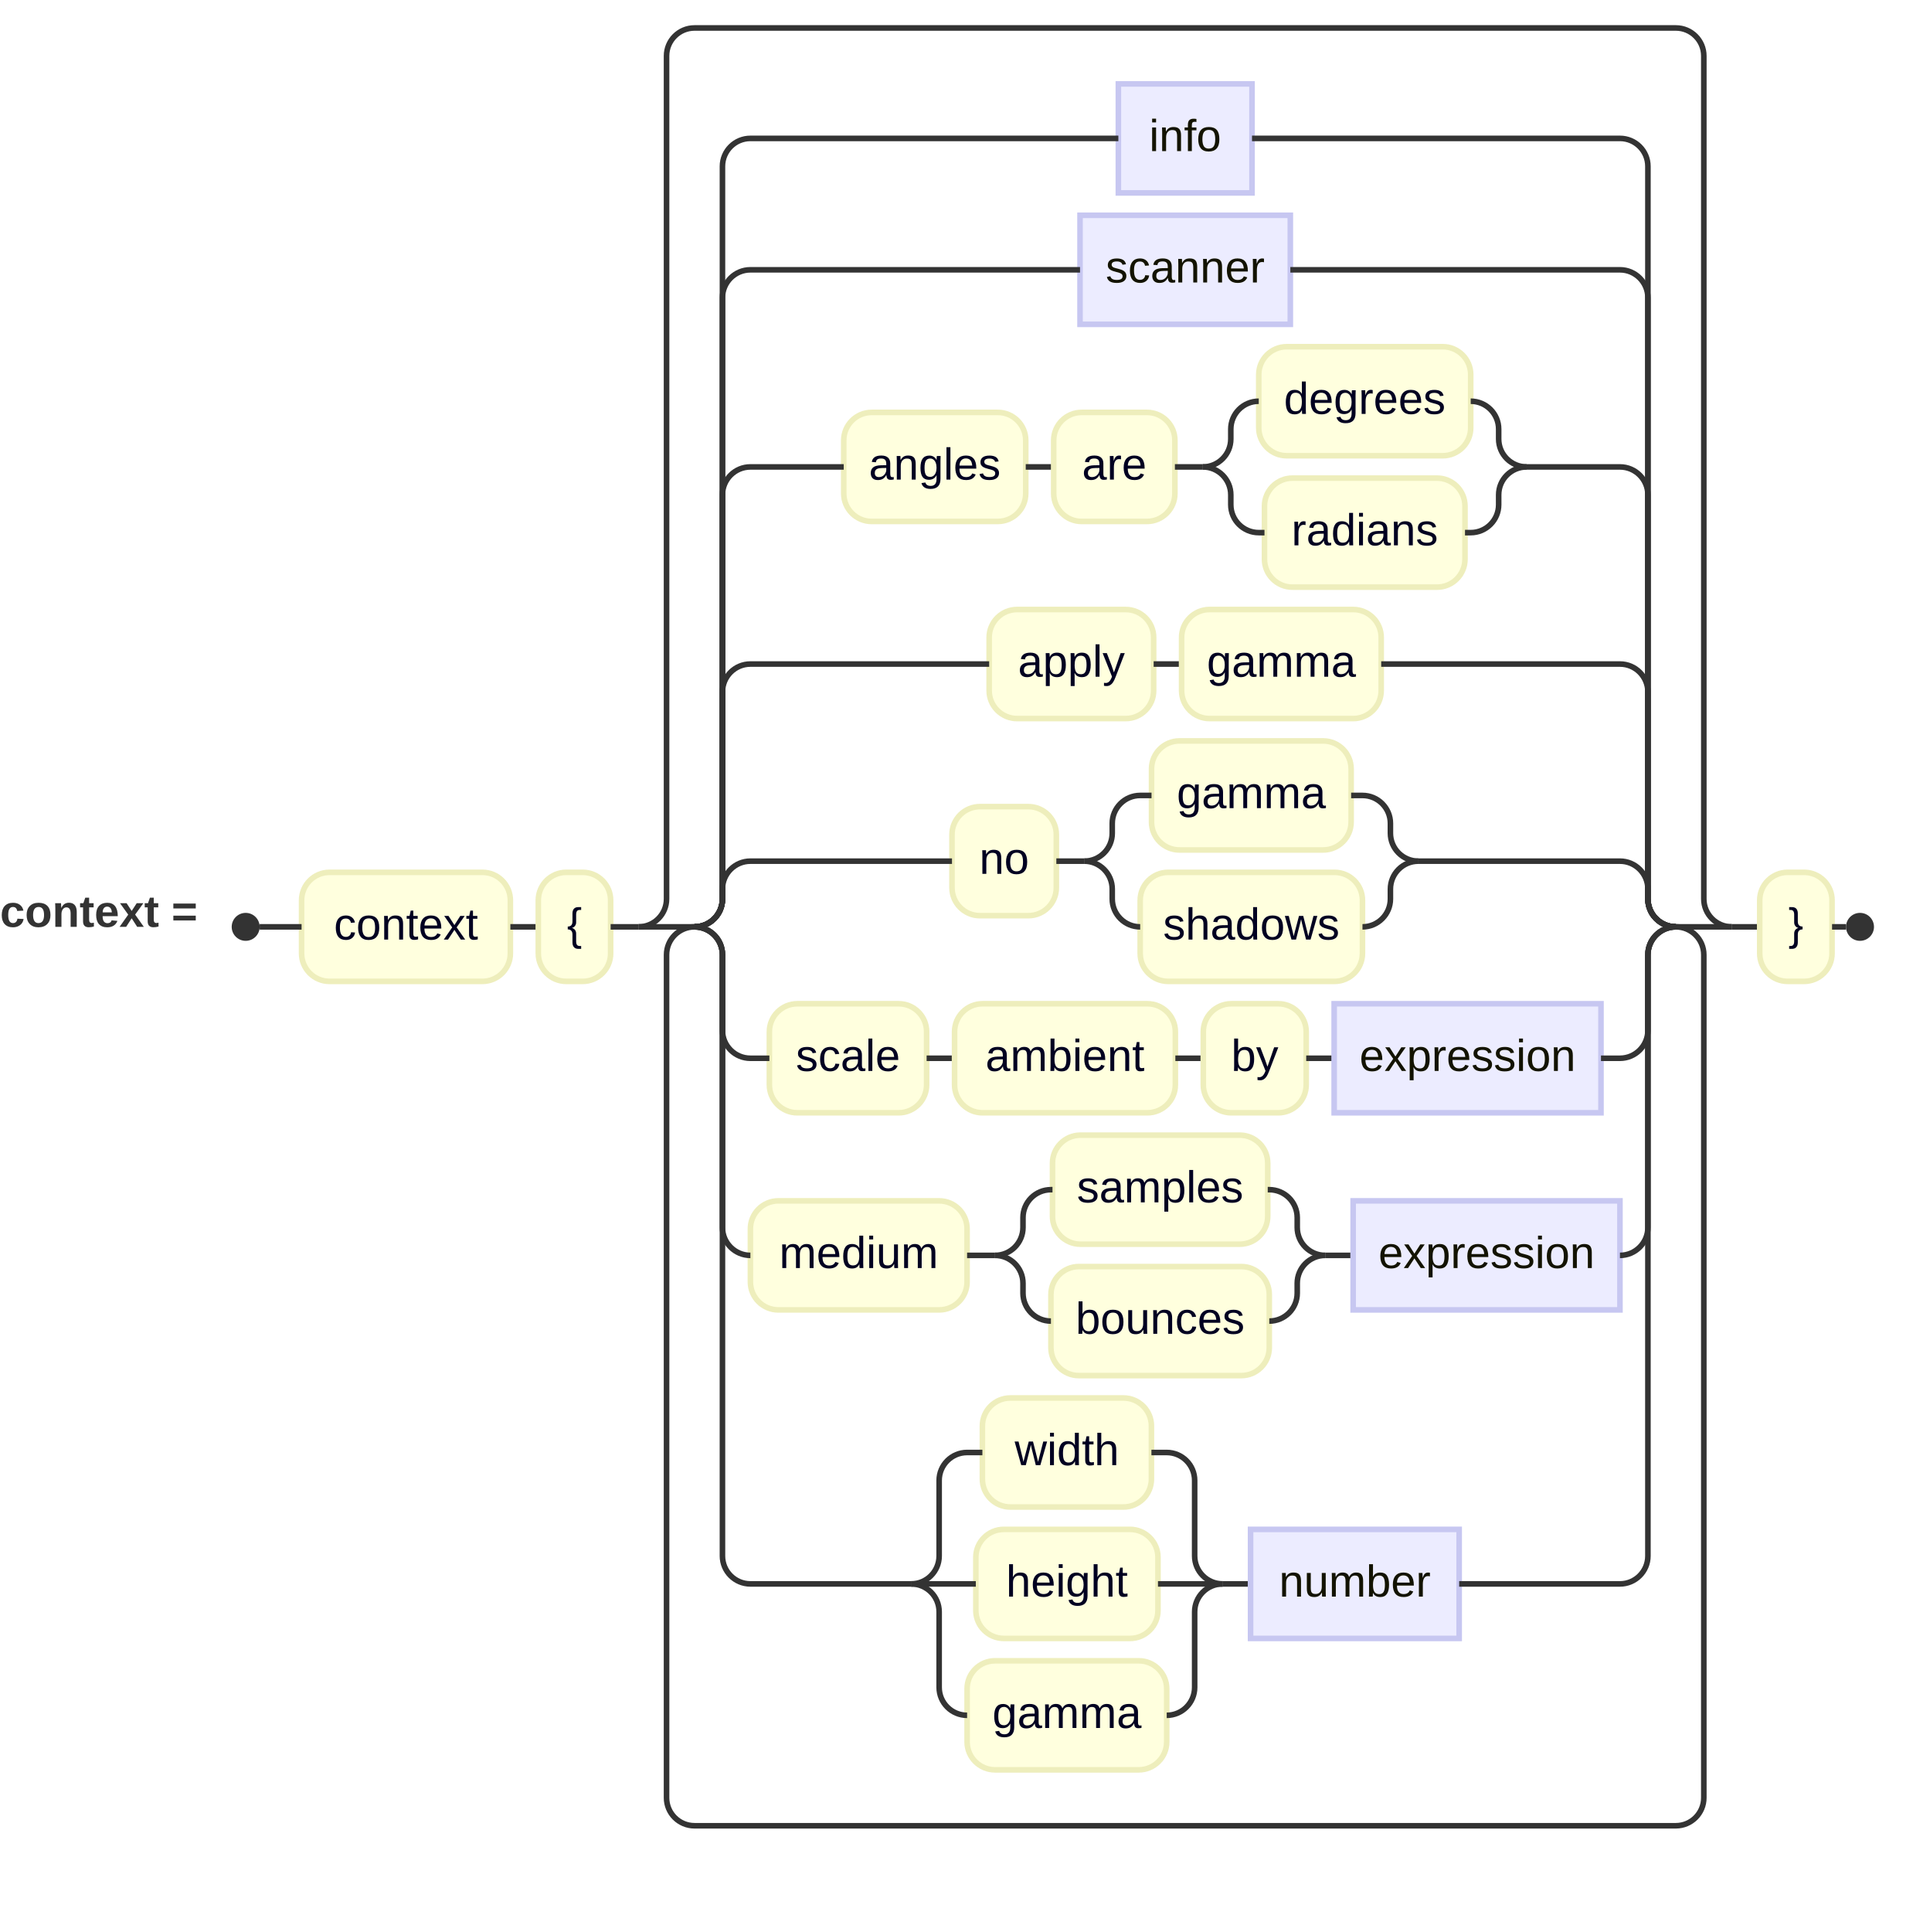
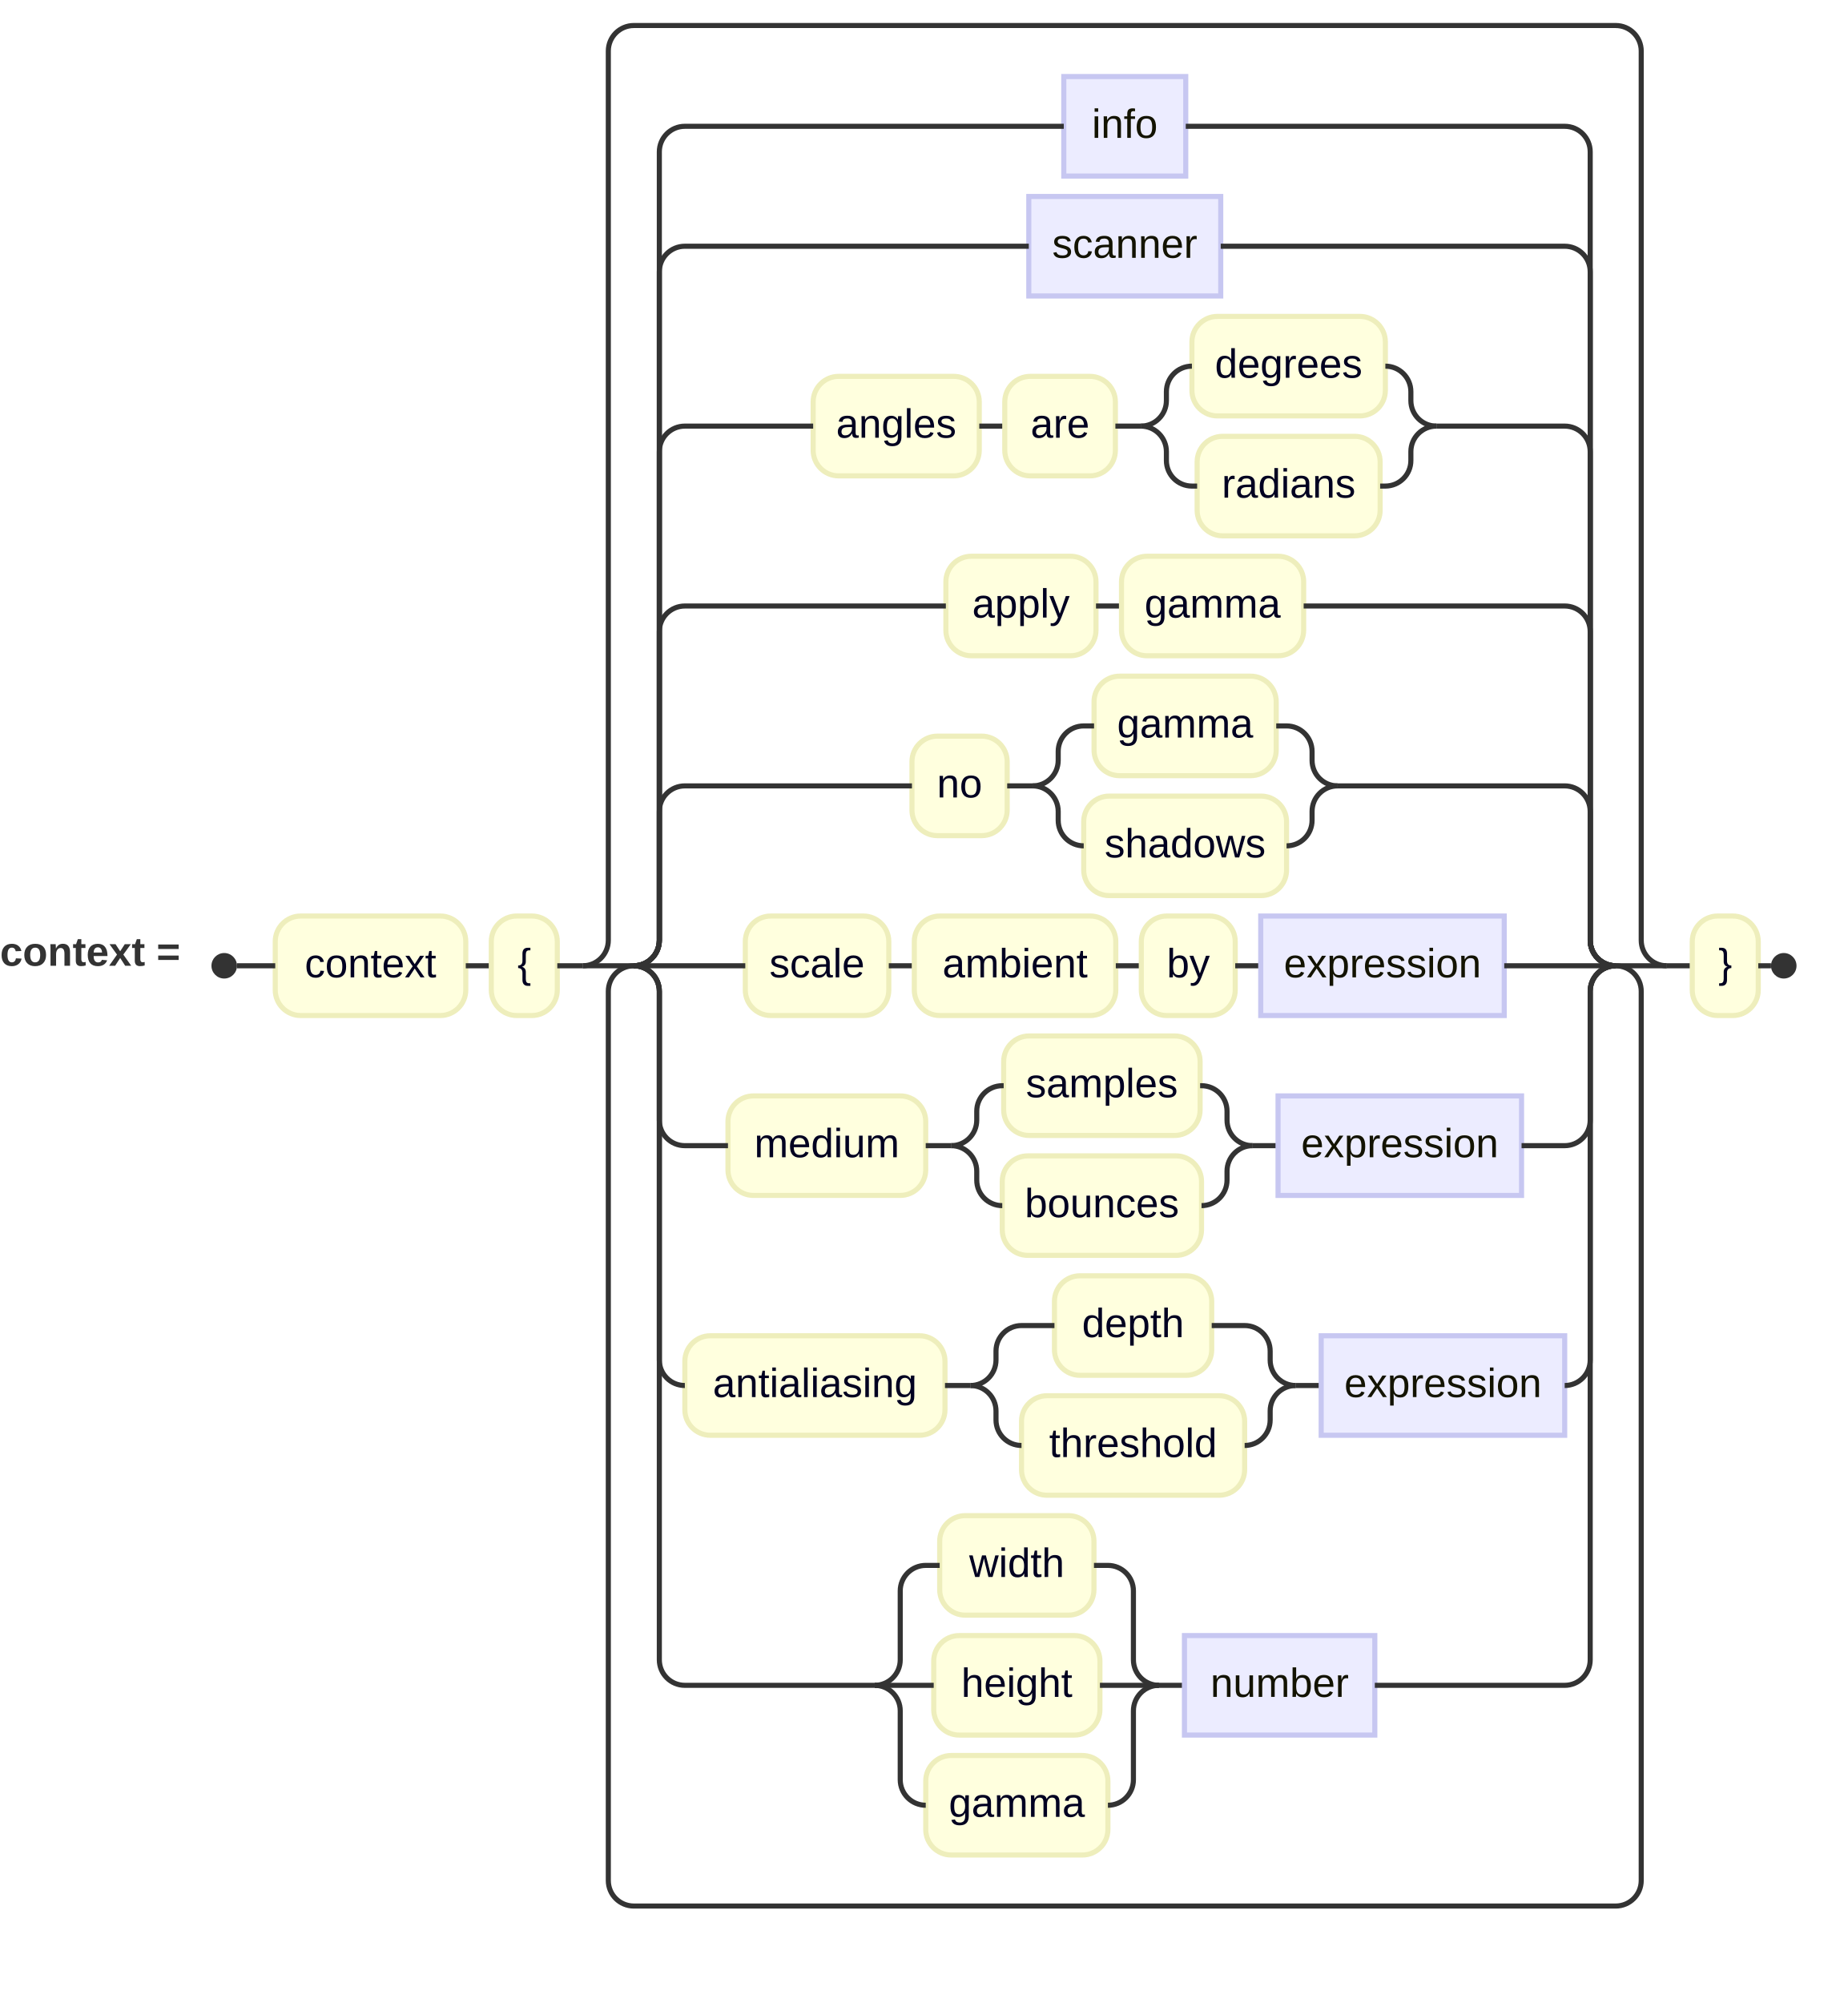
- <svg xmlns="http://www.w3.org/2000/svg" id="my-svg" width="100%" class="railroad-diagram" style="max-width: 690.406px; background-color: transparent;" viewBox="0 0 690.406 691" role="graphics-document document" aria-roledescription="railroadEbnf">
+ <svg xmlns="http://www.w3.org/2000/svg" id="my-svg" width="100%" class="railroad-diagram" style="max-width: 724.219px; background-color: transparent;" viewBox="0 0 724.219 785" role="graphics-document document" aria-roledescription="railroadEbnf">
  <style>#my-svg{font-family:"trebuchet ms",verdana,arial,sans-serif;font-size:16px;fill:#333;}@keyframes edge-animation-frame{from{stroke-dashoffset:0;}}@keyframes dash{to{stroke-dashoffset:0;}}#my-svg .edge-animation-slow{stroke-dasharray:9,5!important;stroke-dashoffset:900;animation:dash 50s linear infinite;stroke-linecap:round;}#my-svg .edge-animation-fast{stroke-dasharray:9,5!important;stroke-dashoffset:900;animation:dash 20s linear infinite;stroke-linecap:round;}#my-svg .error-icon{fill:#552222;}#my-svg .error-text{fill:#552222;stroke:#552222;}#my-svg .edge-thickness-normal{stroke-width:1px;}#my-svg .edge-thickness-thick{stroke-width:3.5px;}#my-svg .edge-pattern-solid{stroke-dasharray:0;}#my-svg .edge-thickness-invisible{stroke-width:0;fill:none;}#my-svg .edge-pattern-dashed{stroke-dasharray:3;}#my-svg .edge-pattern-dotted{stroke-dasharray:2;}#my-svg .marker{fill:#333333;stroke:#333333;}#my-svg .marker.cross{stroke:#333333;}#my-svg svg{font-family:"trebuchet ms",verdana,arial,sans-serif;font-size:16px;}#my-svg p{margin:0;}#my-svg .railroad-diagram{font-family:"trebuchet ms",verdana,arial,sans-serif;font-size:16px;}#my-svg .railroad-terminal rect{fill:#ffffde;stroke:hsl(60, 60%, 83.529%);stroke-width:2px;}#my-svg .railroad-terminal text{fill:#000021;font-family:"trebuchet ms",verdana,arial,sans-serif;font-size:16px;text-anchor:middle;dominant-baseline:middle;}#my-svg .railroad-nonterminal rect{fill:#ECECFF;stroke:hsl(240, 60%, 86.275%);stroke-width:2px;}#my-svg .railroad-nonterminal text{fill:#131300;font-family:"trebuchet ms",verdana,arial,sans-serif;font-size:16px;text-anchor:middle;dominant-baseline:middle;}#my-svg .railroad-line{stroke:#333333;stroke-width:2px;fill:none;}#my-svg .railroad-start circle,#my-svg .railroad-end circle{fill:#333333;}#my-svg .railroad-comment ellipse{fill:rgba(232,232,232, 0.8);stroke:hsl(80, 60%, 86.275%);stroke-width:2px;}#my-svg .railroad-comment text{fill:rgb(6.333, 0, 19);font-style:italic;font-family:"trebuchet ms",verdana,arial,sans-serif;font-size:16px;text-anchor:middle;dominant-baseline:middle;}#my-svg .railroad-special rect{fill:hsl(80, 100%, 96.275%);stroke:hsl(80, 60%, 86.275%);stroke-width:2px;stroke-dasharray:5,3;}#my-svg .railroad-special text{fill:#131300;font-family:"trebuchet ms",verdana,arial,sans-serif;font-size:16px;text-anchor:middle;dominant-baseline:middle;}#my-svg .railroad-rule-name{font-weight:bold;fill:#333;font-family:"trebuchet ms",verdana,arial,sans-serif;font-size:16px;}#my-svg .node .neo-node{stroke:#9370DB;}#my-svg [data-look="neo"].node rect,#my-svg [data-look="neo"].cluster rect,#my-svg [data-look="neo"].node polygon{stroke:#9370DB;filter:drop-shadow(1px 2px 2px rgba(185, 185, 185, 1));}#my-svg [data-look="neo"].swimlane.cluster rect{filter:none;}#my-svg [data-look="neo"].node path{stroke:#9370DB;stroke-width:1px;}#my-svg [data-look="neo"].node .outer-path{filter:drop-shadow(1px 2px 2px rgba(185, 185, 185, 1));}#my-svg [data-look="neo"].node .neo-line path{stroke:#9370DB;filter:none;}#my-svg [data-look="neo"].node circle{stroke:#9370DB;filter:drop-shadow(1px 2px 2px rgba(185, 185, 185, 1));}#my-svg [data-look="neo"].node circle .state-start{fill:#000000;}#my-svg [data-look="neo"].icon-shape .icon{fill:#9370DB;filter:drop-shadow(1px 2px 2px rgba(185, 185, 185, 1));}#my-svg [data-look="neo"].icon-shape .icon-neo path{stroke:#9370DB;filter:drop-shadow(1px 2px 2px rgba(185, 185, 185, 1));}#my-svg :root{--mermaid-font-family:"trebuchet ms",verdana,arial,sans-serif;}</style>
  <g />
  <g class="railroad-rule" transform="translate(0, 10)">
    <g transform="translate(107.8906, 0)">
      <g class="railroad-sequence">
-         <g class="railroad-terminal" transform="translate(0, 302)">
+         <g class="railroad-terminal" transform="translate(0, 349)">
          <rect x="0" y="0" width="74.688" height="39" rx="10" ry="10" />
          <text x="37.344" y="19.5">context</text>
        </g>
-         <path class="railroad-line" d="M 74.688 321.5 L 84.688 321.5" />
-         <g class="railroad-terminal" transform="translate(84.6875, 302)">
+         <path class="railroad-line" d="M 74.688 368.5 L 84.688 368.5" />
+         <g class="railroad-terminal" transform="translate(84.6875, 349)">
          <rect x="0" y="0" width="25.875" height="39" rx="10" ry="10" />
          <text x="12.938" y="19.5">{</text>
        </g>
-         <path class="railroad-line" d="M 110.562 321.5 L 120.562 321.5" />
+         <path class="railroad-line" d="M 110.562 368.5 L 120.562 368.5" />
        <g class="railroad-repetition" transform="translate(120.5625, 0)">
          <g class="railroad-choice" transform="translate(20, 20)">
-             <g class="railroad-nonterminal" transform="translate(151.6328, 0)">
+             <g class="railroad-nonterminal" transform="translate(168.5391, 0)">
              <rect x="0" y="0" width="47.812" height="39" />
              <text x="23.906" y="19.5">info</text>
            </g>
-             <path class="railroad-line" d="M 0 301.5 A 10 10 0 0 0 10 291.5 L 10 29.5 A 10 10 0 0 1 20 19.5 L 151.633 19.5" />
-             <path class="railroad-line" d="M 199.445 19.5 L 331.078 19.5 A 10 10 0 0 1 341.078 29.5 L 341.078 291.5 A 10 10 0 0 0 351.078 301.5" />
-             <g class="railroad-nonterminal" transform="translate(137.9219, 47)">
+             <path class="railroad-line" d="M 0 348.5 A 10 10 0 0 0 10 338.5 L 10 29.5 A 10 10 0 0 1 20 19.5 L 168.539 19.5" />
+             <path class="railroad-line" d="M 216.352 19.5 L 364.891 19.5 A 10 10 0 0 1 374.891 29.5 L 374.891 338.5 A 10 10 0 0 0 384.891 348.5" />
+             <g class="railroad-nonterminal" transform="translate(154.8281, 47)">
              <rect x="0" y="0" width="75.234" height="39" />
              <text x="37.617" y="19.5">scanner</text>
            </g>
-             <path class="railroad-line" d="M 0 301.5 A 10 10 0 0 0 10 291.5 L 10 76.5 A 10 10 0 0 1 20 66.5 L 137.922 66.5" />
-             <path class="railroad-line" d="M 213.156 66.5 L 331.078 66.5 A 10 10 0 0 1 341.078 76.5 L 341.078 291.5 A 10 10 0 0 0 351.078 301.5" />
-             <g class="railroad-sequence" transform="translate(53.39062, 94)">
+             <path class="railroad-line" d="M 0 348.5 A 10 10 0 0 0 10 338.5 L 10 76.5 A 10 10 0 0 1 20 66.5 L 154.828 66.5" />
+             <path class="railroad-line" d="M 230.062 66.5 L 364.891 66.5 A 10 10 0 0 1 374.891 76.5 L 374.891 338.5 A 10 10 0 0 0 384.891 348.5" />
+             <g class="railroad-sequence" transform="translate(70.29688, 94)">
              <g class="railroad-terminal" transform="translate(0, 23.5)">
                <rect x="0" y="0" width="65.109" height="39" rx="10" ry="10" />
                <text x="32.555" y="19.5">angles</text>
              </g>
              <path class="railroad-line" d="M 65.109 43 L 75.109 43" />
              <g class="railroad-terminal" transform="translate(75.10938, 23.5)">
                <rect x="0" y="0" width="43.359" height="39" rx="10" ry="10" />
                <text x="21.68" y="19.5">are</text>
              </g>
              <path class="railroad-line" d="M 118.469 43 L 128.469 43" />
              <g class="railroad-choice" transform="translate(128.4688, 0)">
                <g class="railroad-terminal" transform="translate(20, 0)">
                  <rect x="0" y="0" width="75.828" height="39" rx="10" ry="10" />
                  <text x="37.914" y="19.5">degrees</text>
                </g>
                <path class="railroad-line" d="M 0 43 A 10 10 0 0 0 10 33 L 10 29.5 A 10 10 0 0 1 20 19.5 L 20 19.5" />
                <path class="railroad-line" d="M 95.828 19.5 L 95.828 19.5 A 10 10 0 0 1 105.828 29.5 L 105.828 33 A 10 10 0 0 0 115.828 43" />
                <g class="railroad-terminal" transform="translate(22.04688, 47)">
                  <rect x="0" y="0" width="71.734" height="39" rx="10" ry="10" />
                  <text x="35.867" y="19.5">radians</text>
                </g>
                <path class="railroad-line" d="M 0 43 A 10 10 0 0 1 10 53 L 10 56.5 A 10 10 0 0 0 20 66.5 L 22.047 66.5" />
                <path class="railroad-line" d="M 93.781 66.5 L 95.828 66.5 A 10 10 0 0 0 105.828 56.5 L 105.828 53 A 10 10 0 0 1 115.828 43" />
              </g>
            </g>
-             <path class="railroad-line" d="M 0 301.5 A 10 10 0 0 0 10 291.5 L 10 147 A 10 10 0 0 1 20 137 L 53.391 137" />
-             <path class="railroad-line" d="M 297.688 137 L 331.078 137 A 10 10 0 0 1 341.078 147 L 341.078 291.5 A 10 10 0 0 0 351.078 301.5" />
-             <g class="railroad-sequence" transform="translate(105.4141, 188)">
+             <path class="railroad-line" d="M 0 348.5 A 10 10 0 0 0 10 338.5 L 10 147 A 10 10 0 0 1 20 137 L 70.297 137" />
+             <path class="railroad-line" d="M 314.594 137 L 364.891 137 A 10 10 0 0 1 374.891 147 L 374.891 338.5 A 10 10 0 0 0 384.891 348.5" />
+             <g class="railroad-sequence" transform="translate(122.3203, 188)">
              <g class="railroad-terminal" transform="translate(0, 0)">
                <rect x="0" y="0" width="58.844" height="39" rx="10" ry="10" />
                <text x="29.422" y="19.5">apply</text>
              </g>
              <path class="railroad-line" d="M 58.844 19.5 L 68.844 19.5" />
              <g class="railroad-terminal" transform="translate(68.84375, 0)">
                <rect x="0" y="0" width="71.406" height="39" rx="10" ry="10" />
                <text x="35.703" y="19.5">gamma</text>
              </g>
            </g>
-             <path class="railroad-line" d="M 0 301.5 A 10 10 0 0 0 10 291.5 L 10 217.5 A 10 10 0 0 1 20 207.5 L 105.414 207.5" />
-             <path class="railroad-line" d="M 245.664 207.5 L 331.078 207.5 A 10 10 0 0 1 341.078 217.5 L 341.078 291.5 A 10 10 0 0 0 351.078 301.5" />
-             <g class="railroad-sequence" transform="translate(92.11719, 235)">
+             <path class="railroad-line" d="M 0 348.5 A 10 10 0 0 0 10 338.5 L 10 217.5 A 10 10 0 0 1 20 207.5 L 122.32 207.5" />
+             <path class="railroad-line" d="M 262.57 207.5 L 364.891 207.5 A 10 10 0 0 1 374.891 217.5 L 374.891 338.5 A 10 10 0 0 0 384.891 348.5" />
+             <g class="railroad-sequence" transform="translate(109.0234, 235)">
              <g class="railroad-terminal" transform="translate(0, 23.5)">
                <rect x="0" y="0" width="37.328" height="39" rx="10" ry="10" />
                <text x="18.664" y="19.5">no</text>
              </g>
              <path class="railroad-line" d="M 37.328 43 L 47.328 43" />
              <g class="railroad-choice" transform="translate(47.32812, 0)">
                <g class="railroad-terminal" transform="translate(24.05469, 0)">
                  <rect x="0" y="0" width="71.406" height="39" rx="10" ry="10" />
                  <text x="35.703" y="19.5">gamma</text>
                </g>
                <path class="railroad-line" d="M 0 43 A 10 10 0 0 0 10 33 L 10 29.5 A 10 10 0 0 1 20 19.5 L 24.055 19.5" />
                <path class="railroad-line" d="M 95.461 19.5 L 99.516 19.5 A 10 10 0 0 1 109.516 29.5 L 109.516 33 A 10 10 0 0 0 119.516 43" />
                <g class="railroad-terminal" transform="translate(20, 47)">
                  <rect x="0" y="0" width="79.516" height="39" rx="10" ry="10" />
                  <text x="39.758" y="19.5">shadows</text>
                </g>
                <path class="railroad-line" d="M 0 43 A 10 10 0 0 1 10 53 L 10 56.5 A 10 10 0 0 0 20 66.5 L 20 66.5" />
                <path class="railroad-line" d="M 99.516 66.5 L 99.516 66.5 A 10 10 0 0 0 109.516 56.5 L 109.516 53 A 10 10 0 0 1 119.516 43" />
              </g>
            </g>
-             <path class="railroad-line" d="M 0 301.5 A 10 10 0 0 0 10 291.5 L 10 288 A 10 10 0 0 1 20 278 L 92.117 278" />
-             <path class="railroad-line" d="M 258.961 278 L 331.078 278 A 10 10 0 0 1 341.078 288 L 341.078 291.5 A 10 10 0 0 0 351.078 301.5" />
-             <g class="railroad-sequence" transform="translate(26.78906, 329)">
+             <path class="railroad-line" d="M 0 348.5 A 10 10 0 0 0 10 338.5 L 10 288 A 10 10 0 0 1 20 278 L 109.023 278" />
+             <path class="railroad-line" d="M 275.867 278 L 364.891 278 A 10 10 0 0 1 374.891 288 L 374.891 338.5 A 10 10 0 0 0 384.891 348.5" />
+             <g class="railroad-sequence" transform="translate(43.69531, 329)">
              <g class="railroad-terminal" transform="translate(0, 0)">
                <rect x="0" y="0" width="56.25" height="39" rx="10" ry="10" />
                <text x="28.125" y="19.5">scale</text>
              </g>
              <path class="railroad-line" d="M 56.25 19.5 L 66.25 19.5" />
              <g class="railroad-terminal" transform="translate(66.25, 0)">
                <rect x="0" y="0" width="78.984" height="39" rx="10" ry="10" />
                <text x="39.492" y="19.5">ambient</text>
              </g>
              <path class="railroad-line" d="M 145.234 19.5 L 155.234 19.5" />
              <g class="railroad-terminal" transform="translate(155.2344, 0)">
                <rect x="0" y="0" width="36.812" height="39" rx="10" ry="10" />
                <text x="18.406" y="19.5">by</text>
              </g>
              <path class="railroad-line" d="M 192.047 19.5 L 202.047 19.5" />
              <g class="railroad-nonterminal" transform="translate(202.0469, 0)">
                <rect x="0" y="0" width="95.453" height="39" />
                <text x="47.727" y="19.5">expression</text>
              </g>
            </g>
-             <path class="railroad-line" d="M 0 301.5 A 10 10 0 0 1 10 311.5 L 10 338.5 A 10 10 0 0 0 20 348.5 L 26.789 348.5" />
-             <path class="railroad-line" d="M 324.289 348.5 L 331.078 348.5 A 10 10 0 0 0 341.078 338.5 L 341.078 311.5 A 10 10 0 0 1 351.078 301.5" />
-             <g class="railroad-sequence" transform="translate(20, 376)">
+             <path class="railroad-line" d="M 0 348.5 L 43.695 348.5" />
+             <path class="railroad-line" d="M 341.195 348.5 L 384.891 348.5" />
+             <g class="railroad-sequence" transform="translate(36.90625, 376)">
              <g class="railroad-terminal" transform="translate(0, 23.5)">
                <rect x="0" y="0" width="77.516" height="39" rx="10" ry="10" />
                <text x="38.758" y="19.5">medium</text>
              </g>
              <path class="railroad-line" d="M 77.516 43 L 87.516 43" />
              <g class="railroad-choice" transform="translate(87.51562, 0)">
                <g class="railroad-terminal" transform="translate(20.55469, 0)">
                  <rect x="0" y="0" width="77" height="39" rx="10" ry="10" />
                  <text x="38.5" y="19.5">samples</text>
                </g>
                <path class="railroad-line" d="M 0 43 A 10 10 0 0 0 10 33 L 10 29.5 A 10 10 0 0 1 20 19.5 L 20.555 19.5" />
                <path class="railroad-line" d="M 97.555 19.5 L 98.109 19.5 A 10 10 0 0 1 108.109 29.5 L 108.109 33 A 10 10 0 0 0 118.109 43" />
                <g class="railroad-terminal" transform="translate(20, 47)">
                  <rect x="0" y="0" width="78.109" height="39" rx="10" ry="10" />
                  <text x="39.055" y="19.5">bounces</text>
                </g>
                <path class="railroad-line" d="M 0 43 A 10 10 0 0 1 10 53 L 10 56.5 A 10 10 0 0 0 20 66.5 L 20 66.5" />
                <path class="railroad-line" d="M 98.109 66.5 L 98.109 66.5 A 10 10 0 0 0 108.109 56.5 L 108.109 53 A 10 10 0 0 1 118.109 43" />
              </g>
              <path class="railroad-line" d="M 205.625 43 L 215.625 43" />
              <g class="railroad-nonterminal" transform="translate(215.625, 23.5)">
                <rect x="0" y="0" width="95.453" height="39" />
                <text x="47.727" y="19.5">expression</text>
              </g>
            </g>
-             <path class="railroad-line" d="M 0 301.5 A 10 10 0 0 1 10 311.5 L 10 409 A 10 10 0 0 0 20 419 L 20 419" />
-             <path class="railroad-line" d="M 331.078 419 L 331.078 419 A 10 10 0 0 0 341.078 409 L 341.078 311.5 A 10 10 0 0 1 351.078 301.5" />
-             <g class="railroad-sequence" transform="translate(77.52344, 470)">
+             <path class="railroad-line" d="M 0 348.5 A 10 10 0 0 1 10 358.5 L 10 409 A 10 10 0 0 0 20 419 L 36.906 419" />
+             <path class="railroad-line" d="M 347.984 419 L 364.891 419 A 10 10 0 0 0 374.891 409 L 374.891 358.5 A 10 10 0 0 1 384.891 348.5" />
+             <g class="railroad-sequence" transform="translate(20, 470)">
+               <g class="railroad-terminal" transform="translate(0, 23.5)">
+                 <rect x="0" y="0" width="101.969" height="39" rx="10" ry="10" />
+                 <text x="50.984" y="19.5">antialiasing</text>
+               </g>
+               <path class="railroad-line" d="M 101.969 43 L 111.969 43" />
+               <g class="railroad-choice" transform="translate(111.9688, 0)">
+                 <g class="railroad-terminal" transform="translate(32.91406, 0)">
+                   <rect x="0" y="0" width="61.641" height="39" rx="10" ry="10" />
+                   <text x="30.82" y="19.5">depth</text>
+                 </g>
+                 <path class="railroad-line" d="M 0 43 A 10 10 0 0 0 10 33 L 10 29.5 A 10 10 0 0 1 20 19.5 L 32.914 19.5" />
+                 <path class="railroad-line" d="M 94.555 19.5 L 107.469 19.5 A 10 10 0 0 1 117.469 29.5 L 117.469 33 A 10 10 0 0 0 127.469 43" />
+                 <g class="railroad-terminal" transform="translate(20, 47)">
+                   <rect x="0" y="0" width="87.469" height="39" rx="10" ry="10" />
+                   <text x="43.734" y="19.5">threshold</text>
+                 </g>
+                 <path class="railroad-line" d="M 0 43 A 10 10 0 0 1 10 53 L 10 56.5 A 10 10 0 0 0 20 66.5 L 20 66.5" />
+                 <path class="railroad-line" d="M 107.469 66.5 L 107.469 66.5 A 10 10 0 0 0 117.469 56.5 L 117.469 53 A 10 10 0 0 1 127.469 43" />
+               </g>
+               <path class="railroad-line" d="M 239.438 43 L 249.438 43" />
+               <g class="railroad-nonterminal" transform="translate(249.4375, 23.5)">
+                 <rect x="0" y="0" width="95.453" height="39" />
+                 <text x="47.727" y="19.5">expression</text>
+               </g>
+             </g>
+             <path class="railroad-line" d="M 0 348.5 A 10 10 0 0 1 10 358.5 L 10 503 A 10 10 0 0 0 20 513 L 20 513" />
+             <path class="railroad-line" d="M 364.891 513 L 364.891 513 A 10 10 0 0 0 374.891 503 L 374.891 358.5 A 10 10 0 0 1 384.891 348.5" />
+             <g class="railroad-sequence" transform="translate(94.42969, 564)">
              <g class="railroad-choice" transform="translate(0, 0)">
                <g class="railroad-terminal" transform="translate(25.46875, 0)">
                  <rect x="0" y="0" width="60.469" height="39" rx="10" ry="10" />
                  <text x="30.234" y="19.5">width</text>
                </g>
                <path class="railroad-line" d="M 0 66.5 A 10 10 0 0 0 10 56.5 L 10 29.5 A 10 10 0 0 1 20 19.5 L 25.469 19.5" />
                <path class="railroad-line" d="M 85.938 19.5 L 91.406 19.5 A 10 10 0 0 1 101.406 29.5 L 101.406 56.5 A 10 10 0 0 0 111.406 66.5" />
                <g class="railroad-terminal" transform="translate(23.125, 47)">
                  <rect x="0" y="0" width="65.156" height="39" rx="10" ry="10" />
                  <text x="32.578" y="19.5">height</text>
                </g>
                <path class="railroad-line" d="M 0 66.5 L 23.125 66.5" />
                <path class="railroad-line" d="M 88.281 66.5 L 111.406 66.5" />
                <g class="railroad-terminal" transform="translate(20, 94)">
                  <rect x="0" y="0" width="71.406" height="39" rx="10" ry="10" />
                  <text x="35.703" y="19.5">gamma</text>
                </g>
                <path class="railroad-line" d="M 0 66.5 A 10 10 0 0 1 10 76.5 L 10 103.5 A 10 10 0 0 0 20 113.5 L 20 113.5" />
                <path class="railroad-line" d="M 91.406 113.5 L 91.406 113.5 A 10 10 0 0 0 101.406 103.5 L 101.406 76.5 A 10 10 0 0 1 111.406 66.5" />
              </g>
              <path class="railroad-line" d="M 111.406 66.5 L 121.406 66.5" />
              <g class="railroad-nonterminal" transform="translate(121.4062, 47)">
                <rect x="0" y="0" width="74.625" height="39" />
                <text x="37.312" y="19.5">number</text>
              </g>
            </g>
-             <path class="railroad-line" d="M 0 301.5 A 10 10 0 0 1 10 311.5 L 10 526.5 A 10 10 0 0 0 20 536.5 L 77.523 536.5" />
-             <path class="railroad-line" d="M 273.555 536.5 L 331.078 536.5 A 10 10 0 0 0 341.078 526.5 L 341.078 311.5 A 10 10 0 0 1 351.078 301.5" />
+             <path class="railroad-line" d="M 0 348.5 A 10 10 0 0 1 10 358.5 L 10 620.5 A 10 10 0 0 0 20 630.5 L 94.43 630.5" />
+             <path class="railroad-line" d="M 290.461 630.5 L 364.891 630.5 A 10 10 0 0 0 374.891 620.5 L 374.891 358.5 A 10 10 0 0 1 384.891 348.5" />
          </g>
-           <path class="railroad-line" d="M 0 321.5 L 20 321.5" />
-           <path class="railroad-line" d="M 371.078 321.5 L 391.078 321.5" />
-           <path class="railroad-line" d="M 371.078 321.5 A 10 10 0 0 1 381.078 331.5 L 381.078 633 A 10 10 0 0 1 371.078 643 L 20 643 A 10 10 0 0 1 10 633 L 10 331.5 A 10 10 0 0 1 20 321.5" />
-           <path class="railroad-line" d="M 0 321.5 A 10 10 0 0 0 10 311.5 L 10 10 A 10 10 0 0 1 20 0 L 371.078 0 A 10 10 0 0 1 381.078 10 L 381.078 311.5 A 10 10 0 0 0 391.078 321.5" />
-         </g>
-         <path class="railroad-line" d="M 511.641 321.5 L 521.641 321.5" />
-         <g class="railroad-terminal" transform="translate(521.6406, 302)">
+           <path class="railroad-line" d="M 0 368.5 L 20 368.5" />
+           <path class="railroad-line" d="M 404.891 368.5 L 424.891 368.5" />
+           <path class="railroad-line" d="M 404.891 368.5 A 10 10 0 0 1 414.891 378.5 L 414.891 727 A 10 10 0 0 1 404.891 737 L 20 737 A 10 10 0 0 1 10 727 L 10 378.5 A 10 10 0 0 1 20 368.5" />
+           <path class="railroad-line" d="M 0 368.5 A 10 10 0 0 0 10 358.5 L 10 10 A 10 10 0 0 1 20 0 L 404.891 0 A 10 10 0 0 1 414.891 10 L 414.891 358.5 A 10 10 0 0 0 424.891 368.5" />
+         </g>
+         <path class="railroad-line" d="M 545.453 368.5 L 555.453 368.5" />
+         <g class="railroad-terminal" transform="translate(555.4531, 349)">
          <rect x="0" y="0" width="25.875" height="39" rx="10" ry="10" />
          <text x="12.938" y="19.5">}</text>
        </g>
      </g>
    </g>
    <g class="railroad-rule-name-group">
-       <text class="railroad-rule-name" x="0" y="321.5">context =</text>
+       <text class="railroad-rule-name" x="0" y="368.5">context =</text>
    </g>
    <g class="railroad-start">
-       <circle cx="87.891" cy="321.5" r="5" />
+       <circle cx="87.891" cy="368.5" r="5" />
    </g>
    <g class="railroad-end">
-       <circle cx="665.406" cy="321.5" r="5" />
-     </g>
-     <path class="railroad-line" d="M 92.891 321.5 L 107.891 321.5" />
-     <path class="railroad-line" d="M 655.406 321.5 L 660.406 321.5" />
+       <circle cx="699.219" cy="368.5" r="5" />
+     </g>
+     <path class="railroad-line" d="M 92.891 368.5 L 107.891 368.5" />
+     <path class="railroad-line" d="M 689.219 368.5 L 694.219 368.5" />
  </g>
</svg>
